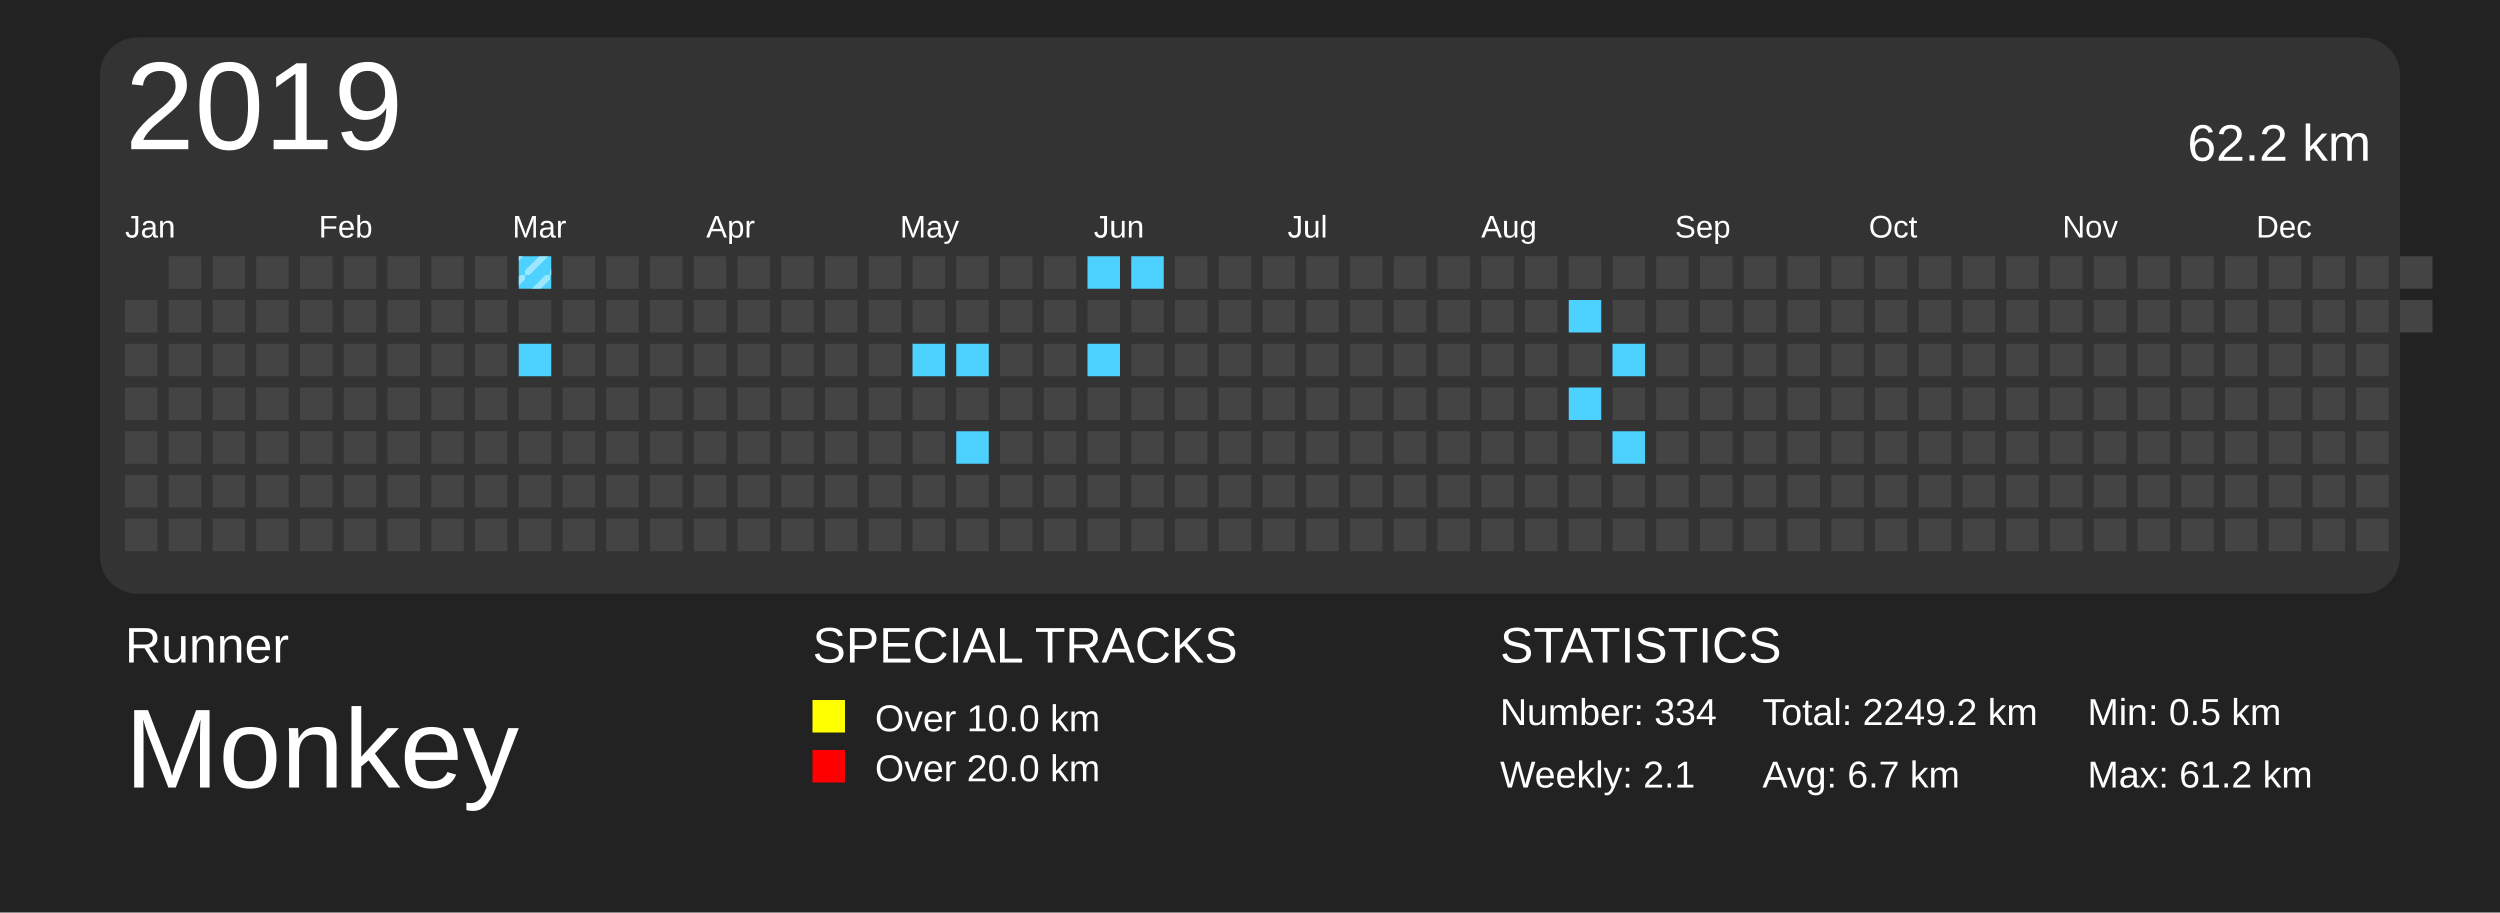
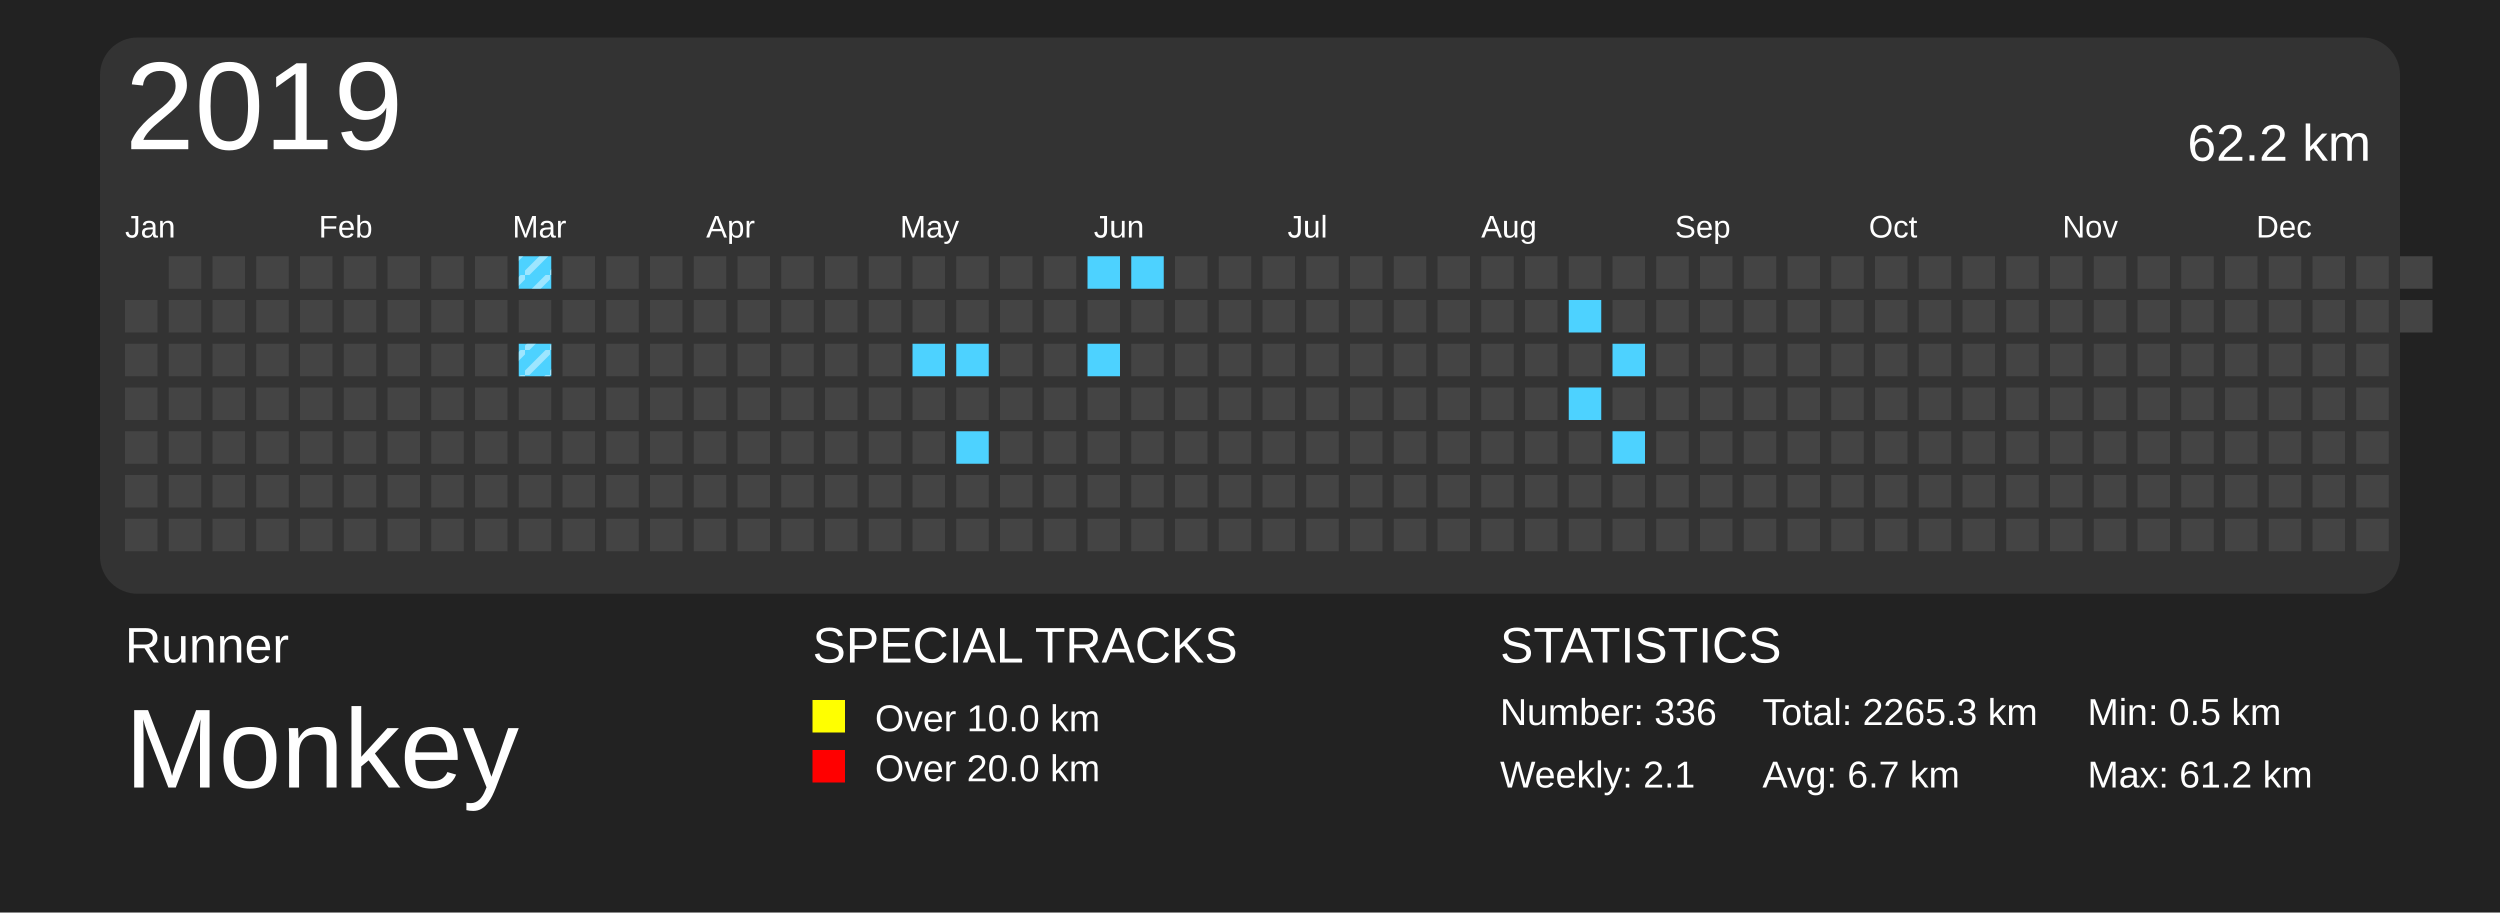
<svg xmlns="http://www.w3.org/2000/svg" baseProfile="full" height="73mm" version="1.1" viewBox="0,0,200,73" width="200mm">
  <defs>
    <pattern height="2" id="indoor-stripe" patternUnits="userSpaceOnUse" width="2">
      <line stroke="white" stroke-opacity="0.45" stroke-width="0.5" x1="0" x2="2" y1="2" y2="0" />
    </pattern>
  </defs>
  <rect fill="#222222" height="73" width="200" x="0" y="0" />
  <text fill="#FFFFFF" style="font-size:4px; font-family:Arial" x="10" y="53">Runner</text>
  <text fill="#FFFFFF" style="font-size:9px; font-family:Arial" x="10" y="63">Monkey</text>
  <text fill="#FFFFFF" style="font-size:4px; font-family:Arial" x="65" y="53">SPECIAL TRACKS</text>
  <rect fill="yellow" height="2.6" width="2.6" x="65" y="56" />
  <text fill="#FFFFFF" style="font-size:3px; font-family:Arial" x="70" y="58.5">Over 10.0 km</text>
  <rect fill="red" height="2.6" width="2.6" x="65" y="60" />
  <text fill="#FFFFFF" style="font-size:3px; font-family:Arial" x="70" y="62.5">Over 20.0 km</text>
  <text fill="#FFFFFF" style="font-size:4px; font-family:Arial" x="120" y="53">STATISTICS</text>
-   <text fill="#FFFFFF" style="font-size:3px; font-family:Arial" x="120" y="58">Number: 334</text>
+   <text fill="#FFFFFF" style="font-size:3px; font-family:Arial" x="120" y="58">Number: 336</text>
  <text fill="#FFFFFF" style="font-size:3px; font-family:Arial" x="120" y="63">Weekly: 2.1</text>
-   <text fill="#FFFFFF" style="font-size:3px; font-family:Arial" x="141" y="58">Total: 2249.2 km</text>
+   <text fill="#FFFFFF" style="font-size:3px; font-family:Arial" x="141" y="58">Total: 2265.3 km</text>
  <text fill="#FFFFFF" style="font-size:3px; font-family:Arial" x="141" y="63">Avg: 6.7 km</text>
  <text fill="#FFFFFF" style="font-size:3px; font-family:Arial" x="167" y="58">Min: 0.5 km</text>
  <text fill="#FFFFFF" style="font-size:3px; font-family:Arial" x="167" y="63">Max: 61.2 km</text>
  <rect fill="#333" height="44.5" rx="3" ry="3" width="184" x="8" y="3" />
  <text dominant-baseline="hanging" fill="#FFFFFF" style="font-size:10.0px; font-family:Arial;" x="10" y="5">2019</text>
  <text dominant-baseline="hanging" fill="#FFFFFF" style="font-size:4.125px; font-family:Arial;" x="175" y="10">62.2 km</text>
  <text fill="#FFFFFF" style="font-size:2.5px; font-family:Arial" x="10.0" y="19">Jan</text>
  <text fill="#FFFFFF" style="font-size:2.5px; font-family:Arial" x="25.5" y="19">Feb</text>
  <text fill="#FFFFFF" style="font-size:2.5px; font-family:Arial" x="41.0" y="19">Mar</text>
  <text fill="#FFFFFF" style="font-size:2.5px; font-family:Arial" x="56.5" y="19">Apr</text>
  <text fill="#FFFFFF" style="font-size:2.5px; font-family:Arial" x="72.0" y="19">May</text>
  <text fill="#FFFFFF" style="font-size:2.5px; font-family:Arial" x="87.5" y="19">Jun</text>
  <text fill="#FFFFFF" style="font-size:2.5px; font-family:Arial" x="103.0" y="19">Jul</text>
  <text fill="#FFFFFF" style="font-size:2.5px; font-family:Arial" x="118.5" y="19">Aug</text>
  <text fill="#FFFFFF" style="font-size:2.5px; font-family:Arial" x="134.0" y="19">Sep</text>
  <text fill="#FFFFFF" style="font-size:2.5px; font-family:Arial" x="149.5" y="19">Oct</text>
  <text fill="#FFFFFF" style="font-size:2.5px; font-family:Arial" x="165.0" y="19">Nov</text>
  <text fill="#FFFFFF" style="font-size:2.5px; font-family:Arial" x="180.5" y="19">Dec</text>
  <rect fill="#444444" height="2.6" width="2.6" x="10.0" y="24.0" />
  <rect fill="#444444" height="2.6" width="2.6" x="10.0" y="27.5" />
  <rect fill="#444444" height="2.6" width="2.6" x="10.0" y="31.0" />
  <rect fill="#444444" height="2.6" width="2.6" x="10.0" y="34.5" />
  <rect fill="#444444" height="2.6" width="2.6" x="10.0" y="38.0" />
  <rect fill="#444444" height="2.6" width="2.6" x="10.0" y="41.5" />
  <rect fill="#444444" height="2.6" width="2.6" x="13.5" y="20.5" />
  <rect fill="#444444" height="2.6" width="2.6" x="13.5" y="24.0" />
  <rect fill="#444444" height="2.6" width="2.6" x="13.5" y="27.5" />
  <rect fill="#444444" height="2.6" width="2.6" x="13.5" y="31.0" />
  <rect fill="#444444" height="2.6" width="2.6" x="13.5" y="34.5" />
  <rect fill="#444444" height="2.6" width="2.6" x="13.5" y="38.0" />
  <rect fill="#444444" height="2.6" width="2.6" x="13.5" y="41.5" />
  <rect fill="#444444" height="2.6" width="2.6" x="17.0" y="20.5" />
  <rect fill="#444444" height="2.6" width="2.6" x="17.0" y="24.0" />
  <rect fill="#444444" height="2.6" width="2.6" x="17.0" y="27.5" />
  <rect fill="#444444" height="2.6" width="2.6" x="17.0" y="31.0" />
  <rect fill="#444444" height="2.6" width="2.6" x="17.0" y="34.5" />
  <rect fill="#444444" height="2.6" width="2.6" x="17.0" y="38.0" />
  <rect fill="#444444" height="2.6" width="2.6" x="17.0" y="41.5" />
  <rect fill="#444444" height="2.6" width="2.6" x="20.5" y="20.5" />
  <rect fill="#444444" height="2.6" width="2.6" x="20.5" y="24.0" />
  <rect fill="#444444" height="2.6" width="2.6" x="20.5" y="27.5" />
  <rect fill="#444444" height="2.6" width="2.6" x="20.5" y="31.0" />
  <rect fill="#444444" height="2.6" width="2.6" x="20.5" y="34.5" />
  <rect fill="#444444" height="2.6" width="2.6" x="20.5" y="38.0" />
  <rect fill="#444444" height="2.6" width="2.6" x="20.5" y="41.5" />
  <rect fill="#444444" height="2.6" width="2.6" x="24.0" y="20.5" />
  <rect fill="#444444" height="2.6" width="2.6" x="24.0" y="24.0" />
  <rect fill="#444444" height="2.6" width="2.6" x="24.0" y="27.5" />
  <rect fill="#444444" height="2.6" width="2.6" x="24.0" y="31.0" />
  <rect fill="#444444" height="2.6" width="2.6" x="24.0" y="34.5" />
  <rect fill="#444444" height="2.6" width="2.6" x="24.0" y="38.0" />
  <rect fill="#444444" height="2.6" width="2.6" x="24.0" y="41.5" />
  <rect fill="#444444" height="2.6" width="2.6" x="27.5" y="20.5" />
  <rect fill="#444444" height="2.6" width="2.6" x="27.5" y="24.0" />
  <rect fill="#444444" height="2.6" width="2.6" x="27.5" y="27.5" />
  <rect fill="#444444" height="2.6" width="2.6" x="27.5" y="31.0" />
  <rect fill="#444444" height="2.6" width="2.6" x="27.5" y="34.5" />
  <rect fill="#444444" height="2.6" width="2.6" x="27.5" y="38.0" />
  <rect fill="#444444" height="2.6" width="2.6" x="27.5" y="41.5" />
  <rect fill="#444444" height="2.6" width="2.6" x="31.0" y="20.5" />
  <rect fill="#444444" height="2.6" width="2.6" x="31.0" y="24.0" />
  <rect fill="#444444" height="2.6" width="2.6" x="31.0" y="27.5" />
  <rect fill="#444444" height="2.6" width="2.6" x="31.0" y="31.0" />
  <rect fill="#444444" height="2.6" width="2.6" x="31.0" y="34.5" />
  <rect fill="#444444" height="2.6" width="2.6" x="31.0" y="38.0" />
  <rect fill="#444444" height="2.6" width="2.6" x="31.0" y="41.5" />
  <rect fill="#444444" height="2.6" width="2.6" x="34.5" y="20.5" />
  <rect fill="#444444" height="2.6" width="2.6" x="34.5" y="24.0" />
  <rect fill="#444444" height="2.6" width="2.6" x="34.5" y="27.5" />
  <rect fill="#444444" height="2.6" width="2.6" x="34.5" y="31.0" />
  <rect fill="#444444" height="2.6" width="2.6" x="34.5" y="34.5" />
  <rect fill="#444444" height="2.6" width="2.6" x="34.5" y="38.0" />
  <rect fill="#444444" height="2.6" width="2.6" x="34.5" y="41.5" />
  <rect fill="#444444" height="2.6" width="2.6" x="38.0" y="20.5" />
  <rect fill="#444444" height="2.6" width="2.6" x="38.0" y="24.0" />
  <rect fill="#444444" height="2.6" width="2.6" x="38.0" y="27.5" />
  <rect fill="#444444" height="2.6" width="2.6" x="38.0" y="31.0" />
  <rect fill="#444444" height="2.6" width="2.6" x="38.0" y="34.5" />
  <rect fill="#444444" height="2.6" width="2.6" x="38.0" y="38.0" />
  <rect fill="#444444" height="2.6" width="2.6" x="38.0" y="41.5" />
  <rect fill="#4DD2FF" height="2.6" width="2.6" x="41.5" y="20.5" />
  <rect fill="url(#indoor-stripe)" height="2.6" style="pointer-events: none;" width="2.6" x="41.5" y="20.5" />
  <rect fill="#444444" height="2.6" width="2.6" x="41.5" y="24.0" />
  <rect fill="#4DD2FF" height="2.6" width="2.6" x="41.5" y="27.5" />
+   <rect fill="url(#indoor-stripe)" height="2.6" style="pointer-events: none;" width="2.6" x="41.5" y="27.5" />
  <rect fill="#444444" height="2.6" width="2.6" x="41.5" y="31.0" />
  <rect fill="#444444" height="2.6" width="2.6" x="41.5" y="34.5" />
  <rect fill="#444444" height="2.6" width="2.6" x="41.5" y="38.0" />
  <rect fill="#444444" height="2.6" width="2.6" x="41.5" y="41.5" />
  <rect fill="#444444" height="2.6" width="2.6" x="45.0" y="20.5" />
  <rect fill="#444444" height="2.6" width="2.6" x="45.0" y="24.0" />
  <rect fill="#444444" height="2.6" width="2.6" x="45.0" y="27.5" />
  <rect fill="#444444" height="2.6" width="2.6" x="45.0" y="31.0" />
  <rect fill="#444444" height="2.6" width="2.6" x="45.0" y="34.5" />
  <rect fill="#444444" height="2.6" width="2.6" x="45.0" y="38.0" />
  <rect fill="#444444" height="2.6" width="2.6" x="45.0" y="41.5" />
  <rect fill="#444444" height="2.6" width="2.6" x="48.5" y="20.5" />
  <rect fill="#444444" height="2.6" width="2.6" x="48.5" y="24.0" />
  <rect fill="#444444" height="2.6" width="2.6" x="48.5" y="27.5" />
  <rect fill="#444444" height="2.6" width="2.6" x="48.5" y="31.0" />
  <rect fill="#444444" height="2.6" width="2.6" x="48.5" y="34.5" />
  <rect fill="#444444" height="2.6" width="2.6" x="48.5" y="38.0" />
  <rect fill="#444444" height="2.6" width="2.6" x="48.5" y="41.5" />
  <rect fill="#444444" height="2.6" width="2.6" x="52.0" y="20.5" />
  <rect fill="#444444" height="2.6" width="2.6" x="52.0" y="24.0" />
  <rect fill="#444444" height="2.6" width="2.6" x="52.0" y="27.5" />
  <rect fill="#444444" height="2.6" width="2.6" x="52.0" y="31.0" />
  <rect fill="#444444" height="2.6" width="2.6" x="52.0" y="34.5" />
  <rect fill="#444444" height="2.6" width="2.6" x="52.0" y="38.0" />
  <rect fill="#444444" height="2.6" width="2.6" x="52.0" y="41.5" />
  <rect fill="#444444" height="2.6" width="2.6" x="55.5" y="20.5" />
  <rect fill="#444444" height="2.6" width="2.6" x="55.5" y="24.0" />
  <rect fill="#444444" height="2.6" width="2.6" x="55.5" y="27.5" />
  <rect fill="#444444" height="2.6" width="2.6" x="55.5" y="31.0" />
  <rect fill="#444444" height="2.6" width="2.6" x="55.5" y="34.5" />
  <rect fill="#444444" height="2.6" width="2.6" x="55.5" y="38.0" />
  <rect fill="#444444" height="2.6" width="2.6" x="55.5" y="41.5" />
  <rect fill="#444444" height="2.6" width="2.6" x="59.0" y="20.5" />
  <rect fill="#444444" height="2.6" width="2.6" x="59.0" y="24.0" />
  <rect fill="#444444" height="2.6" width="2.6" x="59.0" y="27.5" />
  <rect fill="#444444" height="2.6" width="2.6" x="59.0" y="31.0" />
  <rect fill="#444444" height="2.6" width="2.6" x="59.0" y="34.5" />
  <rect fill="#444444" height="2.6" width="2.6" x="59.0" y="38.0" />
  <rect fill="#444444" height="2.6" width="2.6" x="59.0" y="41.5" />
  <rect fill="#444444" height="2.6" width="2.6" x="62.5" y="20.5" />
  <rect fill="#444444" height="2.6" width="2.6" x="62.5" y="24.0" />
  <rect fill="#444444" height="2.6" width="2.6" x="62.5" y="27.5" />
  <rect fill="#444444" height="2.6" width="2.6" x="62.5" y="31.0" />
  <rect fill="#444444" height="2.6" width="2.6" x="62.5" y="34.5" />
  <rect fill="#444444" height="2.6" width="2.6" x="62.5" y="38.0" />
  <rect fill="#444444" height="2.6" width="2.6" x="62.5" y="41.5" />
  <rect fill="#444444" height="2.6" width="2.6" x="66.0" y="20.5" />
  <rect fill="#444444" height="2.6" width="2.6" x="66.0" y="24.0" />
  <rect fill="#444444" height="2.6" width="2.6" x="66.0" y="27.5" />
  <rect fill="#444444" height="2.6" width="2.6" x="66.0" y="31.0" />
  <rect fill="#444444" height="2.6" width="2.6" x="66.0" y="34.5" />
  <rect fill="#444444" height="2.6" width="2.6" x="66.0" y="38.0" />
  <rect fill="#444444" height="2.6" width="2.6" x="66.0" y="41.5" />
  <rect fill="#444444" height="2.6" width="2.6" x="69.5" y="20.5" />
  <rect fill="#444444" height="2.6" width="2.6" x="69.5" y="24.0" />
  <rect fill="#444444" height="2.6" width="2.6" x="69.5" y="27.5" />
  <rect fill="#444444" height="2.6" width="2.6" x="69.5" y="31.0" />
  <rect fill="#444444" height="2.6" width="2.6" x="69.5" y="34.5" />
  <rect fill="#444444" height="2.6" width="2.6" x="69.5" y="38.0" />
  <rect fill="#444444" height="2.6" width="2.6" x="69.5" y="41.5" />
  <rect fill="#444444" height="2.6" width="2.6" x="73.0" y="20.5" />
  <rect fill="#444444" height="2.6" width="2.6" x="73.0" y="24.0" />
  <rect fill="#4DD2FF" height="2.6" width="2.6" x="73.0" y="27.5" />
  <rect fill="#444444" height="2.6" width="2.6" x="73.0" y="31.0" />
  <rect fill="#444444" height="2.6" width="2.6" x="73.0" y="34.5" />
  <rect fill="#444444" height="2.6" width="2.6" x="73.0" y="38.0" />
  <rect fill="#444444" height="2.6" width="2.6" x="73.0" y="41.5" />
  <rect fill="#444444" height="2.6" width="2.6" x="76.5" y="20.5" />
  <rect fill="#444444" height="2.6" width="2.6" x="76.5" y="24.0" />
  <rect fill="#4DD2FF" height="2.6" width="2.6" x="76.5" y="27.5" />
  <rect fill="#444444" height="2.6" width="2.6" x="76.5" y="31.0" />
  <rect fill="#4DD2FF" height="2.6" width="2.6" x="76.5" y="34.5" />
  <rect fill="#444444" height="2.6" width="2.6" x="76.5" y="38.0" />
  <rect fill="#444444" height="2.6" width="2.6" x="76.5" y="41.5" />
  <rect fill="#444444" height="2.6" width="2.6" x="80.0" y="20.5" />
  <rect fill="#444444" height="2.6" width="2.6" x="80.0" y="24.0" />
  <rect fill="#444444" height="2.6" width="2.6" x="80.0" y="27.5" />
  <rect fill="#444444" height="2.6" width="2.6" x="80.0" y="31.0" />
  <rect fill="#444444" height="2.6" width="2.6" x="80.0" y="34.5" />
  <rect fill="#444444" height="2.6" width="2.6" x="80.0" y="38.0" />
  <rect fill="#444444" height="2.6" width="2.6" x="80.0" y="41.5" />
  <rect fill="#444444" height="2.6" width="2.6" x="83.5" y="20.5" />
  <rect fill="#444444" height="2.6" width="2.6" x="83.5" y="24.0" />
  <rect fill="#444444" height="2.6" width="2.6" x="83.5" y="27.5" />
  <rect fill="#444444" height="2.6" width="2.6" x="83.5" y="31.0" />
  <rect fill="#444444" height="2.6" width="2.6" x="83.5" y="34.5" />
  <rect fill="#444444" height="2.6" width="2.6" x="83.5" y="38.0" />
  <rect fill="#444444" height="2.6" width="2.6" x="83.5" y="41.5" />
  <rect fill="#4DD2FF" height="2.6" width="2.6" x="87.0" y="20.5" />
  <rect fill="#444444" height="2.6" width="2.6" x="87.0" y="24.0" />
  <rect fill="#4DD2FF" height="2.6" width="2.6" x="87.0" y="27.5" />
  <rect fill="#444444" height="2.6" width="2.6" x="87.0" y="31.0" />
  <rect fill="#444444" height="2.6" width="2.6" x="87.0" y="34.5" />
  <rect fill="#444444" height="2.6" width="2.6" x="87.0" y="38.0" />
  <rect fill="#444444" height="2.6" width="2.6" x="87.0" y="41.5" />
  <rect fill="#4DD2FF" height="2.6" width="2.6" x="90.5" y="20.5" />
  <rect fill="#444444" height="2.6" width="2.6" x="90.5" y="24.0" />
  <rect fill="#444444" height="2.6" width="2.6" x="90.5" y="27.5" />
  <rect fill="#444444" height="2.6" width="2.6" x="90.5" y="31.0" />
  <rect fill="#444444" height="2.6" width="2.6" x="90.5" y="34.5" />
  <rect fill="#444444" height="2.6" width="2.6" x="90.5" y="38.0" />
  <rect fill="#444444" height="2.6" width="2.6" x="90.5" y="41.5" />
  <rect fill="#444444" height="2.6" width="2.6" x="94.0" y="20.5" />
  <rect fill="#444444" height="2.6" width="2.6" x="94.0" y="24.0" />
  <rect fill="#444444" height="2.6" width="2.6" x="94.0" y="27.5" />
  <rect fill="#444444" height="2.6" width="2.6" x="94.0" y="31.0" />
  <rect fill="#444444" height="2.6" width="2.6" x="94.0" y="34.5" />
  <rect fill="#444444" height="2.6" width="2.6" x="94.0" y="38.0" />
  <rect fill="#444444" height="2.6" width="2.6" x="94.0" y="41.5" />
  <rect fill="#444444" height="2.6" width="2.6" x="97.5" y="20.5" />
  <rect fill="#444444" height="2.6" width="2.6" x="97.5" y="24.0" />
  <rect fill="#444444" height="2.6" width="2.6" x="97.5" y="27.5" />
  <rect fill="#444444" height="2.6" width="2.6" x="97.5" y="31.0" />
  <rect fill="#444444" height="2.6" width="2.6" x="97.5" y="34.5" />
  <rect fill="#444444" height="2.6" width="2.6" x="97.5" y="38.0" />
  <rect fill="#444444" height="2.6" width="2.6" x="97.5" y="41.5" />
  <rect fill="#444444" height="2.6" width="2.6" x="101.0" y="20.5" />
  <rect fill="#444444" height="2.6" width="2.6" x="101.0" y="24.0" />
  <rect fill="#444444" height="2.6" width="2.6" x="101.0" y="27.5" />
  <rect fill="#444444" height="2.6" width="2.6" x="101.0" y="31.0" />
  <rect fill="#444444" height="2.6" width="2.6" x="101.0" y="34.5" />
  <rect fill="#444444" height="2.6" width="2.6" x="101.0" y="38.0" />
  <rect fill="#444444" height="2.6" width="2.6" x="101.0" y="41.5" />
  <rect fill="#444444" height="2.6" width="2.6" x="104.5" y="20.5" />
  <rect fill="#444444" height="2.6" width="2.6" x="104.5" y="24.0" />
  <rect fill="#444444" height="2.6" width="2.6" x="104.5" y="27.5" />
  <rect fill="#444444" height="2.6" width="2.6" x="104.5" y="31.0" />
  <rect fill="#444444" height="2.6" width="2.6" x="104.5" y="34.5" />
  <rect fill="#444444" height="2.6" width="2.6" x="104.5" y="38.0" />
  <rect fill="#444444" height="2.6" width="2.6" x="104.5" y="41.5" />
  <rect fill="#444444" height="2.6" width="2.6" x="108.0" y="20.5" />
  <rect fill="#444444" height="2.6" width="2.6" x="108.0" y="24.0" />
  <rect fill="#444444" height="2.6" width="2.6" x="108.0" y="27.5" />
  <rect fill="#444444" height="2.6" width="2.6" x="108.0" y="31.0" />
  <rect fill="#444444" height="2.6" width="2.6" x="108.0" y="34.5" />
  <rect fill="#444444" height="2.6" width="2.6" x="108.0" y="38.0" />
  <rect fill="#444444" height="2.6" width="2.6" x="108.0" y="41.5" />
  <rect fill="#444444" height="2.6" width="2.6" x="111.5" y="20.5" />
  <rect fill="#444444" height="2.6" width="2.6" x="111.5" y="24.0" />
  <rect fill="#444444" height="2.6" width="2.6" x="111.5" y="27.5" />
  <rect fill="#444444" height="2.6" width="2.6" x="111.5" y="31.0" />
  <rect fill="#444444" height="2.6" width="2.6" x="111.5" y="34.5" />
  <rect fill="#444444" height="2.6" width="2.6" x="111.5" y="38.0" />
  <rect fill="#444444" height="2.6" width="2.6" x="111.5" y="41.5" />
  <rect fill="#444444" height="2.6" width="2.6" x="115.0" y="20.5" />
  <rect fill="#444444" height="2.6" width="2.6" x="115.0" y="24.0" />
  <rect fill="#444444" height="2.6" width="2.6" x="115.0" y="27.5" />
  <rect fill="#444444" height="2.6" width="2.6" x="115.0" y="31.0" />
  <rect fill="#444444" height="2.6" width="2.6" x="115.0" y="34.5" />
  <rect fill="#444444" height="2.6" width="2.6" x="115.0" y="38.0" />
  <rect fill="#444444" height="2.6" width="2.6" x="115.0" y="41.5" />
  <rect fill="#444444" height="2.6" width="2.6" x="118.5" y="20.5" />
  <rect fill="#444444" height="2.6" width="2.6" x="118.5" y="24.0" />
  <rect fill="#444444" height="2.6" width="2.6" x="118.5" y="27.5" />
  <rect fill="#444444" height="2.6" width="2.6" x="118.5" y="31.0" />
  <rect fill="#444444" height="2.6" width="2.6" x="118.5" y="34.5" />
  <rect fill="#444444" height="2.6" width="2.6" x="118.5" y="38.0" />
  <rect fill="#444444" height="2.6" width="2.6" x="118.5" y="41.5" />
  <rect fill="#444444" height="2.6" width="2.6" x="122.0" y="20.5" />
  <rect fill="#444444" height="2.6" width="2.6" x="122.0" y="24.0" />
  <rect fill="#444444" height="2.6" width="2.6" x="122.0" y="27.5" />
  <rect fill="#444444" height="2.6" width="2.6" x="122.0" y="31.0" />
  <rect fill="#444444" height="2.6" width="2.6" x="122.0" y="34.5" />
  <rect fill="#444444" height="2.6" width="2.6" x="122.0" y="38.0" />
  <rect fill="#444444" height="2.6" width="2.6" x="122.0" y="41.5" />
  <rect fill="#444444" height="2.6" width="2.6" x="125.5" y="20.5" />
  <rect fill="#4DD2FF" height="2.6" width="2.6" x="125.5" y="24.0" />
  <rect fill="#444444" height="2.6" width="2.6" x="125.5" y="27.5" />
  <rect fill="#4DD2FF" height="2.6" width="2.6" x="125.5" y="31.0" />
  <rect fill="#444444" height="2.6" width="2.6" x="125.5" y="34.5" />
  <rect fill="#444444" height="2.6" width="2.6" x="125.5" y="38.0" />
  <rect fill="#444444" height="2.6" width="2.6" x="125.5" y="41.5" />
  <rect fill="#444444" height="2.6" width="2.6" x="129.0" y="20.5" />
  <rect fill="#444444" height="2.6" width="2.6" x="129.0" y="24.0" />
  <rect fill="#4DD2FF" height="2.6" width="2.6" x="129.0" y="27.5" />
  <rect fill="#444444" height="2.6" width="2.6" x="129.0" y="31.0" />
  <rect fill="#4DD2FF" height="2.6" width="2.6" x="129.0" y="34.5" />
  <rect fill="#444444" height="2.6" width="2.6" x="129.0" y="38.0" />
  <rect fill="#444444" height="2.6" width="2.6" x="129.0" y="41.5" />
  <rect fill="#444444" height="2.6" width="2.6" x="132.5" y="20.5" />
  <rect fill="#444444" height="2.6" width="2.6" x="132.5" y="24.0" />
  <rect fill="#444444" height="2.6" width="2.6" x="132.5" y="27.5" />
  <rect fill="#444444" height="2.6" width="2.6" x="132.5" y="31.0" />
  <rect fill="#444444" height="2.6" width="2.6" x="132.5" y="34.5" />
  <rect fill="#444444" height="2.6" width="2.6" x="132.5" y="38.0" />
  <rect fill="#444444" height="2.6" width="2.6" x="132.5" y="41.5" />
  <rect fill="#444444" height="2.6" width="2.6" x="136.0" y="20.5" />
  <rect fill="#444444" height="2.6" width="2.6" x="136.0" y="24.0" />
  <rect fill="#444444" height="2.6" width="2.6" x="136.0" y="27.5" />
  <rect fill="#444444" height="2.6" width="2.6" x="136.0" y="31.0" />
  <rect fill="#444444" height="2.6" width="2.6" x="136.0" y="34.5" />
  <rect fill="#444444" height="2.6" width="2.6" x="136.0" y="38.0" />
  <rect fill="#444444" height="2.6" width="2.6" x="136.0" y="41.5" />
  <rect fill="#444444" height="2.6" width="2.6" x="139.5" y="20.5" />
  <rect fill="#444444" height="2.6" width="2.6" x="139.5" y="24.0" />
  <rect fill="#444444" height="2.6" width="2.6" x="139.5" y="27.5" />
  <rect fill="#444444" height="2.6" width="2.6" x="139.5" y="31.0" />
  <rect fill="#444444" height="2.6" width="2.6" x="139.5" y="34.5" />
  <rect fill="#444444" height="2.6" width="2.6" x="139.5" y="38.0" />
  <rect fill="#444444" height="2.6" width="2.6" x="139.5" y="41.5" />
  <rect fill="#444444" height="2.6" width="2.6" x="143.0" y="20.5" />
  <rect fill="#444444" height="2.6" width="2.6" x="143.0" y="24.0" />
  <rect fill="#444444" height="2.6" width="2.6" x="143.0" y="27.5" />
  <rect fill="#444444" height="2.6" width="2.6" x="143.0" y="31.0" />
  <rect fill="#444444" height="2.6" width="2.6" x="143.0" y="34.5" />
  <rect fill="#444444" height="2.6" width="2.6" x="143.0" y="38.0" />
  <rect fill="#444444" height="2.6" width="2.6" x="143.0" y="41.5" />
  <rect fill="#444444" height="2.6" width="2.6" x="146.5" y="20.5" />
  <rect fill="#444444" height="2.6" width="2.6" x="146.5" y="24.0" />
  <rect fill="#444444" height="2.6" width="2.6" x="146.5" y="27.5" />
  <rect fill="#444444" height="2.6" width="2.6" x="146.5" y="31.0" />
  <rect fill="#444444" height="2.6" width="2.6" x="146.5" y="34.5" />
  <rect fill="#444444" height="2.6" width="2.6" x="146.5" y="38.0" />
  <rect fill="#444444" height="2.6" width="2.6" x="146.5" y="41.5" />
  <rect fill="#444444" height="2.6" width="2.6" x="150.0" y="20.5" />
  <rect fill="#444444" height="2.6" width="2.6" x="150.0" y="24.0" />
  <rect fill="#444444" height="2.6" width="2.6" x="150.0" y="27.5" />
  <rect fill="#444444" height="2.6" width="2.6" x="150.0" y="31.0" />
  <rect fill="#444444" height="2.6" width="2.6" x="150.0" y="34.5" />
  <rect fill="#444444" height="2.6" width="2.6" x="150.0" y="38.0" />
  <rect fill="#444444" height="2.6" width="2.6" x="150.0" y="41.5" />
  <rect fill="#444444" height="2.6" width="2.6" x="153.5" y="20.5" />
  <rect fill="#444444" height="2.6" width="2.6" x="153.5" y="24.0" />
  <rect fill="#444444" height="2.6" width="2.6" x="153.5" y="27.5" />
  <rect fill="#444444" height="2.6" width="2.6" x="153.5" y="31.0" />
  <rect fill="#444444" height="2.6" width="2.6" x="153.5" y="34.5" />
  <rect fill="#444444" height="2.6" width="2.6" x="153.5" y="38.0" />
  <rect fill="#444444" height="2.6" width="2.6" x="153.5" y="41.5" />
  <rect fill="#444444" height="2.6" width="2.6" x="157.0" y="20.5" />
  <rect fill="#444444" height="2.6" width="2.6" x="157.0" y="24.0" />
  <rect fill="#444444" height="2.6" width="2.6" x="157.0" y="27.5" />
  <rect fill="#444444" height="2.6" width="2.6" x="157.0" y="31.0" />
  <rect fill="#444444" height="2.6" width="2.6" x="157.0" y="34.5" />
  <rect fill="#444444" height="2.6" width="2.6" x="157.0" y="38.0" />
  <rect fill="#444444" height="2.6" width="2.6" x="157.0" y="41.5" />
  <rect fill="#444444" height="2.6" width="2.6" x="160.5" y="20.5" />
  <rect fill="#444444" height="2.6" width="2.6" x="160.5" y="24.0" />
  <rect fill="#444444" height="2.6" width="2.6" x="160.5" y="27.5" />
  <rect fill="#444444" height="2.6" width="2.6" x="160.5" y="31.0" />
  <rect fill="#444444" height="2.6" width="2.6" x="160.5" y="34.5" />
  <rect fill="#444444" height="2.6" width="2.6" x="160.5" y="38.0" />
  <rect fill="#444444" height="2.6" width="2.6" x="160.5" y="41.5" />
  <rect fill="#444444" height="2.6" width="2.6" x="164.0" y="20.5" />
  <rect fill="#444444" height="2.6" width="2.6" x="164.0" y="24.0" />
  <rect fill="#444444" height="2.6" width="2.6" x="164.0" y="27.5" />
  <rect fill="#444444" height="2.6" width="2.6" x="164.0" y="31.0" />
  <rect fill="#444444" height="2.6" width="2.6" x="164.0" y="34.5" />
  <rect fill="#444444" height="2.6" width="2.6" x="164.0" y="38.0" />
  <rect fill="#444444" height="2.6" width="2.6" x="164.0" y="41.5" />
  <rect fill="#444444" height="2.6" width="2.6" x="167.5" y="20.5" />
  <rect fill="#444444" height="2.6" width="2.6" x="167.5" y="24.0" />
  <rect fill="#444444" height="2.6" width="2.6" x="167.5" y="27.5" />
  <rect fill="#444444" height="2.6" width="2.6" x="167.5" y="31.0" />
  <rect fill="#444444" height="2.6" width="2.6" x="167.5" y="34.5" />
  <rect fill="#444444" height="2.6" width="2.6" x="167.5" y="38.0" />
  <rect fill="#444444" height="2.6" width="2.6" x="167.5" y="41.5" />
  <rect fill="#444444" height="2.6" width="2.6" x="171.0" y="20.5" />
  <rect fill="#444444" height="2.6" width="2.6" x="171.0" y="24.0" />
  <rect fill="#444444" height="2.6" width="2.6" x="171.0" y="27.5" />
  <rect fill="#444444" height="2.6" width="2.6" x="171.0" y="31.0" />
  <rect fill="#444444" height="2.6" width="2.6" x="171.0" y="34.5" />
  <rect fill="#444444" height="2.6" width="2.6" x="171.0" y="38.0" />
  <rect fill="#444444" height="2.6" width="2.6" x="171.0" y="41.5" />
  <rect fill="#444444" height="2.6" width="2.6" x="174.5" y="20.5" />
  <rect fill="#444444" height="2.6" width="2.6" x="174.5" y="24.0" />
  <rect fill="#444444" height="2.6" width="2.6" x="174.5" y="27.5" />
  <rect fill="#444444" height="2.6" width="2.6" x="174.5" y="31.0" />
  <rect fill="#444444" height="2.6" width="2.6" x="174.5" y="34.5" />
  <rect fill="#444444" height="2.6" width="2.6" x="174.5" y="38.0" />
  <rect fill="#444444" height="2.6" width="2.6" x="174.5" y="41.5" />
  <rect fill="#444444" height="2.6" width="2.6" x="178.0" y="20.5" />
  <rect fill="#444444" height="2.6" width="2.6" x="178.0" y="24.0" />
  <rect fill="#444444" height="2.6" width="2.6" x="178.0" y="27.5" />
  <rect fill="#444444" height="2.6" width="2.6" x="178.0" y="31.0" />
  <rect fill="#444444" height="2.6" width="2.6" x="178.0" y="34.5" />
  <rect fill="#444444" height="2.6" width="2.6" x="178.0" y="38.0" />
  <rect fill="#444444" height="2.6" width="2.6" x="178.0" y="41.5" />
  <rect fill="#444444" height="2.6" width="2.6" x="181.5" y="20.5" />
  <rect fill="#444444" height="2.6" width="2.6" x="181.5" y="24.0" />
  <rect fill="#444444" height="2.6" width="2.6" x="181.5" y="27.5" />
  <rect fill="#444444" height="2.6" width="2.6" x="181.5" y="31.0" />
  <rect fill="#444444" height="2.6" width="2.6" x="181.5" y="34.5" />
  <rect fill="#444444" height="2.6" width="2.6" x="181.5" y="38.0" />
  <rect fill="#444444" height="2.6" width="2.6" x="181.5" y="41.5" />
  <rect fill="#444444" height="2.6" width="2.6" x="185.0" y="20.5" />
  <rect fill="#444444" height="2.6" width="2.6" x="185.0" y="24.0" />
  <rect fill="#444444" height="2.6" width="2.6" x="185.0" y="27.5" />
  <rect fill="#444444" height="2.6" width="2.6" x="185.0" y="31.0" />
  <rect fill="#444444" height="2.6" width="2.6" x="185.0" y="34.5" />
  <rect fill="#444444" height="2.6" width="2.6" x="185.0" y="38.0" />
  <rect fill="#444444" height="2.6" width="2.6" x="185.0" y="41.5" />
  <rect fill="#444444" height="2.6" width="2.6" x="188.5" y="20.5" />
  <rect fill="#444444" height="2.6" width="2.6" x="188.5" y="24.0" />
  <rect fill="#444444" height="2.6" width="2.6" x="188.5" y="27.5" />
  <rect fill="#444444" height="2.6" width="2.6" x="188.5" y="31.0" />
  <rect fill="#444444" height="2.6" width="2.6" x="188.5" y="34.5" />
  <rect fill="#444444" height="2.6" width="2.6" x="188.5" y="38.0" />
  <rect fill="#444444" height="2.6" width="2.6" x="188.5" y="41.5" />
  <rect fill="#444444" height="2.6" width="2.6" x="192.0" y="20.5" />
  <rect fill="#444444" height="2.6" width="2.6" x="192.0" y="24.0" />
</svg>
